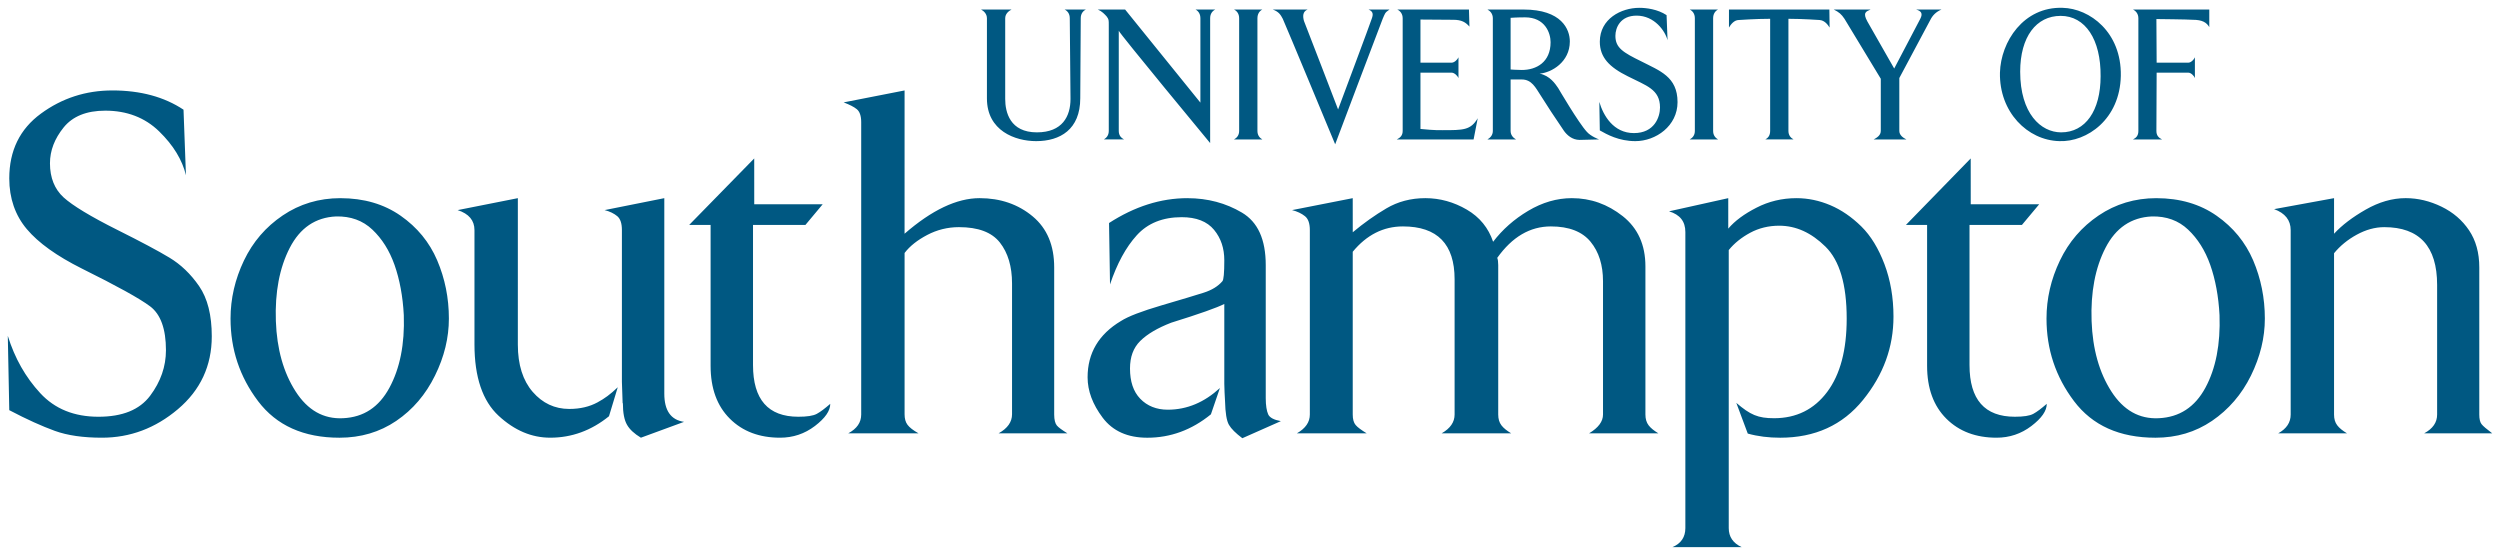
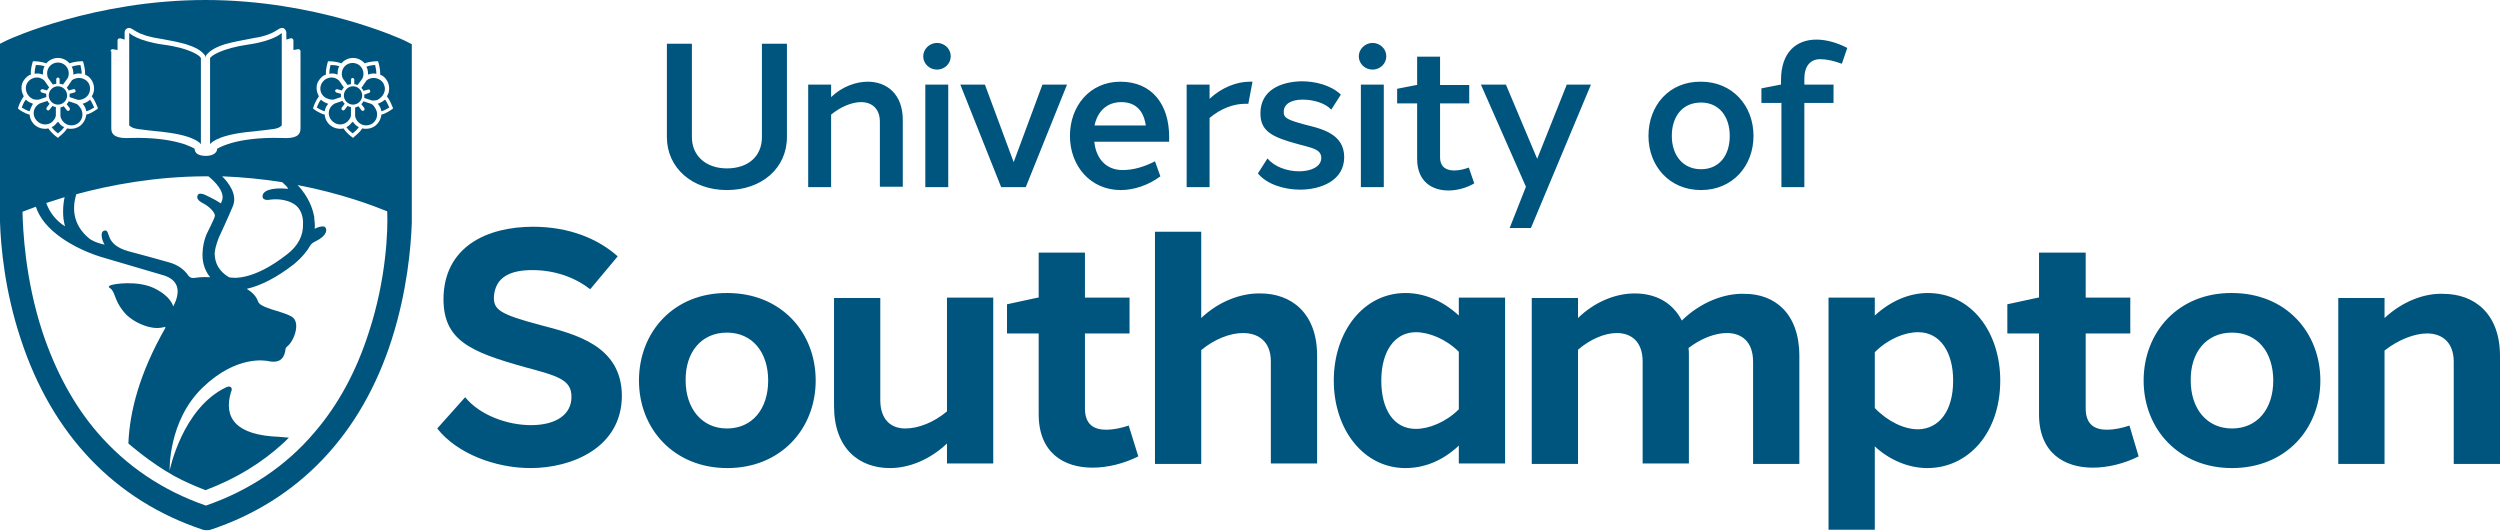
- <svg xmlns="http://www.w3.org/2000/svg" height="71.161" width="320.594">
-   <path d="m315.636 492.072c-2.325 0-5.062 1.407-5.062 4.344 0 2.008 1.217 3.263 3.594 4.438 2.349 1.201 4.125 1.647 4.125 4 0 1.197-.695 3.281-3.344 3.281-2.617 0-3.924-2.235-4.438-4l.062 3.656c.907.513 2.427 1.375 4.562 1.375 2.619 0 5.406-1.941 5.406-5 0-3.28-2.302-4.02-4.625-5.219-2.353-1.152-3.344-1.74-3.344-3.281 0-1.053.636-2.594 2.719-2.594 2.302 0 3.675 1.984 3.969 3.156l-.125-3.219c-1.15-.762-2.597-.938-3.5-.938zm54.281 0c-5-.169-7.924 4.345-8.031 8.312-.107 5.047 3.534 8.686 7.625 8.781 3.524.127 7.768-2.795 7.875-8.375.103-5.588-3.985-8.642-7.469-8.719zm-138.688.219c.365.199.75.561.75 1.125v10.281c0 4.142 3.619 5.469 6.312 5.469 3.063 0 5.656-1.484 5.656-5.5l.062-10.25c0-.564.265-.926.656-1.125h-2.719c.392.199.656.561.656 1.125l.094 10.344c0 2.207-1.031 4.281-4.312 4.281-3.454 0-4.062-2.588-4.062-4.281v-10.344c0-.564.423-.926.812-1.125h-3.906zm14.969 0c.564.247.853.583 1.125.875.292.393.281.444.281 1.156v13.531c0 .536-.258.873-.625 1.094h2.594c-.44-.221-.688-.558-.688-1.094v-12.844c0 .244 11.719 14.406 11.719 14.406v-16c0-.564.265-.926.656-1.125h-2.531c.367.199.625.561.625 1.125v10.812l-9.656-11.938zm17.469 0c.392.199.656.563.656 1.125v14.438c0 .536-.265.873-.656 1.094h3.625c-.367-.221-.625-.558-.625-1.094v-14.438c0-.562.258-.926.625-1.125zm4.969 0c.809.296 1.013.697 1.281 1.188.418.905 6.719 16.094 6.719 16.094s5.704-15.138 6.094-16.094c.292-.637.238-.772.875-1.188h-2.688c.59.247.625.599.406 1.188 0 .097-4.312 11.625-4.312 11.625s-4.328-11.271-4.375-11.344c-.174-.614-.168-1.221.469-1.469zm15.969 0c.393.197.688.561.688 1.125v14.438c0 .586-.31.873-.75 1.094h9.844l.531-2.719c-.905 1.542-1.857 1.531-4.5 1.531-1.154.022-2.306-.106-2.844-.156v-7.219h4c.341 0 .751.393.875.688v-2.656c-.124.298-.534.688-.875.688h-4v-5.531s3.756.031 4.219.031c1.053 0 1.574.313 2.062.875l-.062-2.188h-9.188zm11.562 0c.371.197.688.561.688 1.125v14.438c0 .536-.317.873-.688 1.094h3.656c-.369-.221-.688-.558-.688-1.094v-6.594h1.438c1.272 0 1.767 1.052 2.406 2.031.858 1.371 1.747 2.723 3 4.562.367.511 1.043 1.156 2 1.156l2.5-.062s-1.047-.381-1.562-.969c-1.075-1.152-3.688-5.625-3.688-5.625-.369-.539-1.049-1.572-2.375-1.844 1.521-.124 3.875-1.478 3.875-4.125 0-1.542-1.041-4.094-5.938-4.094zm25.938 0c.393.199.656.563.656 1.125v14.438c0 .536-.263.873-.656 1.094h3.625c-.367-.221-.625-.558-.625-1.094v-14.438c0-.562.258-.926.625-1.125zm5.031 0v2.312c.223-.392.666-.969 1.25-.969 0 0 2.195-.156 4.031-.156v14.375c0 .536-.209.873-.625 1.094h3.625c-.393-.221-.656-.558-.656-1.094v-14.375c1.791 0 4 .156 4 .156.635.049 1.038.577 1.281.969l-.031-2.312h-12.875zm13.438 0c.684.343.982.599 1.375 1.188l4.656 7.688v6.688c0 .586-.515.873-.906 1.094h4.188c-.442-.221-.906-.558-.906-1.094v-6.781l3.969-7.438c.292-.59.728-1.046 1.438-1.344h-3.25c.684.199.874.528.531 1.188l-3.344 6.375-3.438-6.031c-.637-1.154-.156-1.284.406-1.531zm38.375 0c.392.197.688.561.688 1.125v14.438c0 .586-.247.873-.688 1.094h3.719c-.442-.221-.719-.507-.719-1.094l.031-7.469h4.062c.341 0 .726.395.844.688v-2.656c-.118.294-.503.688-.844.688h-4.062l-.031-5.594s4.103.043 4.688.094c1.201 0 1.751.351 2.094.938v-2.25h-9.781zm-9.281.812c3.162 0 5.17 3.024 5.125 7.75 0 4.408-1.94 7.188-5.062 7.188-2.596 0-5.25-2.416-5.25-7.781 0-4.479 2.065-7.156 5.188-7.156zm-68.688.188c2.594 0 3.281 2.035 3.281 3.188 0 2.572-1.825 3.562-3.688 3.562-.637 0-1.438-.062-1.438-.062v-6.625s.74-.062 1.844-.062zm-181.156 9.375c-3.404 0-6.457.991-9.156 2.969-2.699 1.974-4.062 4.738-4.062 8.312 0 2.549.761 4.735 2.25 6.5 1.489 1.765 3.829 3.446 7.062 5.062 4.468 2.216 7.388 3.823 8.75 4.844 1.356 1.019 2.031 2.907 2.031 5.625 0 2.087-.675 4.036-2.031 5.844-1.362 1.806-3.562 2.688-6.625 2.688-3.106 0-5.597-1.001-7.469-3.031-1.873-2.025-3.265-4.47-4.156-7.344l.188 9.531c2.254 1.186 4.205 2.062 5.844 2.656 1.637.592 3.65.875 6.031.875 3.619 0 6.858-1.212 9.75-3.656 2.892-2.445 4.344-5.562 4.344-9.344 0-2.718-.54-4.864-1.625-6.438-1.083-1.57-2.366-2.789-3.812-3.656-1.446-.873-3.648-2.042-6.625-3.531-3.488-1.742-5.787-3.146-6.938-4.188-1.145-1.045-1.75-2.507-1.75-4.375 0-1.654.605-3.17 1.75-4.594 1.15-1.424 2.918-2.156 5.344-2.156 2.763 0 5.078.88 6.906 2.656 1.828 1.78 2.969 3.671 3.438 5.625l-.312-8.406c-2.469-1.641-5.512-2.469-9.125-2.469zm101.594 0-7.812 1.531c.766.296 1.326.575 1.688.875.362.296.562.847.562 1.656v37.5c0 1.017-.549 1.811-1.656 2.406h9c-.68-.384-1.15-.747-1.406-1.094-.255-.337-.375-.789-.375-1.344v-20.688c.682-.894 1.653-1.653 2.906-2.312 1.255-.659 2.614-1 4.062-1 2.465 0 4.203.648 5.25 1.969 1.04 1.323 1.562 3.079 1.562 5.25v16.781c0 .98-.57 1.799-1.719 2.438h8.812c-.68-.425-1.132-.745-1.344-1-.214-.257-.344-.723-.344-1.406v-18.875c0-2.804-.899-4.982-2.75-6.531-1.851-1.549-4.134-2.344-6.812-2.344-2.935 0-6.135 1.532-9.625 4.562zm-19.281 8.719-8.344 8.531h2.75v18.062c0 2.89.822 5.142 2.469 6.781 1.641 1.637 3.8 2.438 6.438 2.438 1.66 0 3.15-.498 4.469-1.5 1.317-1.008 1.969-1.945 1.969-2.844-.684.596-1.249 1.025-1.719 1.281-.466.259-1.27.375-2.375.375-3.87 0-5.812-2.206-5.812-6.625v-17.969h6.719l2.219-2.656h-8.781zm156 0-8.312 8.531h2.719v18.062c0 2.89.826 5.142 2.469 6.781 1.645 1.637 3.8 2.438 6.438 2.438 1.658 0 3.152-.498 4.469-1.5 1.321-1.008 1.969-1.945 1.969-2.844-.682.596-1.249 1.025-1.719 1.281-.468.259-1.27.375-2.375.375-3.87 0-5.812-2.206-5.812-6.625v-17.969h6.719l2.219-2.656h-8.781zm-209.062 5.094c-2.767 0-5.237.754-7.406 2.219-2.169 1.467-3.819 3.38-4.969 5.781-1.146 2.403-1.719 4.886-1.719 7.438 0 3.949 1.175 7.473 3.531 10.594 2.362 3.123 5.844 4.688 10.438 4.688 2.72 0 5.157-.714 7.281-2.156 2.13-1.448 3.777-3.387 4.969-5.812 1.193-2.418 1.781-4.851 1.781-7.312 0-2.638-.503-5.131-1.5-7.469-1.002-2.336-2.561-4.231-4.688-5.719-2.13-1.487-4.701-2.25-7.719-2.25zm22.75 0-7.719 1.531c1.444.468 2.156 1.328 2.156 2.562v14.656c0 4.209 1.046 7.264 3.094 9.156 2.047 1.892 4.244 2.812 6.625 2.812 2.746 0 5.261-.912 7.531-2.75l1.125-3.719c-.961.92-1.668 1.435-2.594 1.938-1.019.553-2.222.844-3.625.844-1.873 0-3.432-.741-4.688-2.188-1.255-1.446-1.906-3.466-1.906-6.062zm18.781 0-7.656 1.531c.68.17 1.22.444 1.625.781.403.341.594.931.594 1.781v19.469l.094 2.75c.007-.011.018-.022.031-.031 0 1.272.187 2.191.531 2.781.339.598.931 1.147 1.781 1.656l5.531-2.031c-1.701-.251-2.531-1.458-2.531-3.625v-25.062zm67.094 0c-3.445 0-6.79 1.074-10.062 3.188l.125 7.875c.895-2.664 2.034-4.769 3.438-6.312 1.403-1.544 3.328-2.312 5.75-2.312 1.871 0 3.261.54 4.156 1.625.892 1.085 1.312 2.378 1.312 3.906 0 1.615-.08 2.517-.25 2.688-.554.641-1.342 1.132-2.406 1.469-1.064.339-2.877.883-5.406 1.625-2.531.746-4.255 1.404-5.188 2-2.849 1.699-4.281 4.113-4.281 7.219 0 1.742.641 3.464 1.938 5.188 1.296 1.718 3.209 2.562 5.719 2.562 2.963 0 5.682-.984 8.156-3l1.156-3.375c-1.988 1.826-4.202 2.781-6.688 2.781-1.444 0-2.638-.477-3.531-1.406-.894-.925-1.312-2.228-1.312-3.875 0-1.478.419-2.645 1.312-3.531.894-.886 2.223-1.668 3.969-2.344 3.655-1.135 5.921-1.944 6.812-2.406v10.25c-.017.017.081 2.232.094 2.219.039 1.508.2 2.512.5 3.031.298.515.865 1.072 1.719 1.719l4.938-2.188c-.892-.17-1.434-.45-1.625-.875-.189-.423-.312-1.13-.312-2.062v-17.062c0-3.31-1.013-5.54-3.062-6.75-2.049-1.212-4.374-1.844-6.969-1.844zm21.188 0-7.781 1.531c.678.17 1.233.442 1.656.781.423.341.625.931.625 1.781v23.656c0 .974-.551 1.771-1.656 2.406h8.938c-.682-.421-1.151-.761-1.406-1.062-.253-.296-.375-.746-.375-1.344v-20.875c1.785-2.165 3.927-3.25 6.438-3.25 4.423 0 6.625 2.274 6.625 6.781v17.344c0 .974-.549 1.771-1.656 2.406h8.906c-.554-.337-.975-.666-1.25-1.031-.275-.363-.406-.821-.406-1.375v-19.156c0-.425-.043-.726-.125-.938 1.914-2.681 4.194-4.031 6.875-4.031 2.338 0 4.028.671 5.094 1.969 1.062 1.296 1.594 2.979 1.594 5.062v17.094c0 .892-.592 1.689-1.781 2.406h8.875c-.554-.337-.973-.666-1.25-1.031-.274-.36-.406-.819-.406-1.375v-19c0-2.767-.973-4.905-2.906-6.438-1.933-1.529-4.104-2.312-6.531-2.312-1.913 0-3.786.548-5.594 1.625-1.81 1.075-3.309 2.41-4.5 3.969-.598-1.772-1.715-3.158-3.375-4.125-1.663-.97-3.443-1.469-5.312-1.469-1.871 0-3.531.447-5 1.312-1.463.862-2.909 1.886-4.312 3.062zm48.156 0-7.594 1.688c1.403.423 2.094 1.296 2.094 2.656v37.969c0 1.148-.549 1.971-1.656 2.438h8.875c-1.109-.515-1.656-1.33-1.656-2.438v-35.656c.723-.89 1.645-1.623 2.75-2.219 1.103-.596 2.357-.906 3.719-.906 2.167 0 4.13.906 5.938 2.688 1.81 1.781 2.719 4.852 2.719 9.219 0 4.029-.82 7.158-2.5 9.406s-3.963 3.375-6.812 3.375c-2.083 0-3.047-.436-4.844-1.969l1.469 3.938c1.298.363 2.688.531 4.156.531 4.466 0 8.01-1.614 10.625-4.844 2.617-3.228 3.906-6.776 3.906-10.688 0-2.463-.394-4.699-1.156-6.719-.766-2.017-1.738-3.632-2.969-4.844-1.234-1.212-2.566-2.125-3.969-2.719-1.403-.596-2.856-.906-4.344-.906-1.871 0-3.574.421-5.125 1.219-1.555.794-2.775 1.682-3.625 2.688zm54.906 0c-2.765 0-5.237.754-7.406 2.219-2.169 1.467-3.819 3.38-4.969 5.781-1.15 2.403-1.719 4.886-1.719 7.438 0 3.949 1.171 7.473 3.531 10.594 2.36 3.123 5.842 4.688 10.438 4.688 2.72 0 5.122-.714 7.25-2.156 2.124-1.448 3.807-3.387 5-5.812 1.188-2.418 1.781-4.851 1.781-7.312 0-2.638-.505-5.131-1.5-7.469-1.006-2.336-2.563-4.231-4.688-5.719-2.124-1.487-4.703-2.25-7.719-2.25zm22.781 0-7.688 1.406c1.407.513 2.125 1.414 2.125 2.688v23.656c0 1.019-.528 1.814-1.594 2.406h8.812c-.558-.337-.978-.666-1.25-1.031-.279-.363-.406-.821-.406-1.375v-20.688c.768-.937 1.737-1.736 2.906-2.375 1.169-.639 2.342-.969 3.531-.969 4.509 0 6.781 2.466 6.781 7.406v16.625c0 1.019-.553 1.812-1.656 2.406h8.719c-.719-.549-1.184-.933-1.375-1.188-.191-.257-.281-.662-.281-1.219v-18.875c0-1.869-.441-3.456-1.312-4.75-.873-1.3-2.046-2.31-3.531-3.031-1.491-.723-3.022-1.094-4.594-1.094-1.746 0-3.443.51-5.125 1.469-1.68.959-3.04 1.985-4.062 3.094zm-256.219 2.344c1.869-.041 3.422.519 4.656 1.688 1.231 1.163 2.182 2.662 2.844 4.531.656 1.866 1.062 4.021 1.188 6.438.127 3.733-.502 6.834-1.844 9.312-1.341 2.484-3.302 3.781-5.938 3.906-2.51.129-4.541-1.019-6.094-3.438-1.553-2.418-2.404-5.425-2.531-9.031-.127-3.688.464-6.811 1.781-9.375 1.321-2.566 3.3-3.908 5.938-4.031zm232.844 0c1.869-.041 3.422.519 4.656 1.688 1.233 1.163 2.182 2.662 2.844 4.531.657 1.866 1.062 4.021 1.188 6.438.129 3.733-.475 6.834-1.812 9.312-1.341 2.484-3.337 3.781-5.969 3.906-2.512.129-4.541-1.019-6.094-3.438-1.551-2.418-2.402-5.425-2.531-9.031-.129-3.688.462-6.811 1.781-9.375 1.315-2.566 3.3-3.908 5.938-4.031z" fill="#005882" transform="translate(-105.4174 -491.0675)" />
+ <svg xmlns="http://www.w3.org/2000/svg" version="1.1" id="layer" x="0px" y="0px" viewBox="0 0 599.8 127.2" xml:space="preserve" width="599.8" height="127.2">
+   <defs id="defs13" />
+   <style type="text/css" id="style2">
+ 	.st0{fill:#00557F;}
+ </style>
+   <path class="st0" d="m 188.8,32.9 c 0,7.4 -6,12.7 -14.4,12.7 -8.3,0 -14.4,-5.3 -14.4,-12.7 V 10.5 h 6 v 22.4 c 0,4.5 3.4,7.5 8.4,7.5 5.1,0 8.4,-2.9 8.4,-7.5 V 10.5 h 6 z m 10.6,-9.6 v -3 h -5.5 v 24.6 h 5.5 V 27.5 c 2.3,-1.9 5,-3 7.2,-3 2.5,0 4.5,1.5 4.5,4.7 v 15.6 h 5.5 v -16 c 0,-6.3 -3.9,-9.2 -8.4,-9.2 -2.9,0 -6.2,1.2 -8.8,3.7 z M 222,44.9 h 5.5 V 20.3 H 222 Z m 6.1,-31.4 c 0,-1.8 -1.5,-3.2 -3.3,-3.2 -1.8,0 -3.3,1.5 -3.3,3.2 0,1.8 1.5,3.2 3.3,3.2 1.8,0 3.3,-1.4 3.3,-3.2 m 27.9,6.8 h -5.9 l -6.9,18.6 -6.9,-18.6 h -5.9 l 9.8,24.6 h 5.9 z m 6.6,9.8 c 0.7,-3.4 3,-5.6 6.4,-5.6 3.6,0 5.4,2.2 5.9,5.6 h -12.3 m 17.9,2.7 c 0,-7.6 -4,-13.2 -11.7,-13.2 -7.3,0 -12.1,5.8 -12.1,13 0,7.2 4.9,13 12.2,13 3.2,0 6.7,-1.2 9.5,-3.3 l -1.3,-3.6 c -2.7,1.4 -5.3,2.1 -7.8,2.1 -3.7,0 -6.2,-2.5 -6.7,-6.4 0,-0.1 0,-0.3 -0.1,-0.4 h 18 c 0,-0.4 0,-0.8 0,-1.2 m 20,-13.2 c -0.2,0 -0.4,0 -0.7,0 -3.1,0 -6.7,1.4 -9.6,4.1 v -3.4 h -5.5 v 24.6 h 5.5 V 28.3 c 2.6,-2.2 5.7,-3.4 8.5,-3.4 0.3,0 0.5,0 0.8,0 l 1,-5.3 m 1.9,7.6 c 0,4.3 2.8,5.7 9.1,7.4 3.3,0.9 5.5,1.2 5.5,3.3 0,2 -2.3,3.2 -5.3,3.2 -2.9,0 -6,-1.1 -7.6,-3.1 l -2.3,3.6 c 2,2.5 6.1,3.9 10.1,3.9 4.9,0 10.6,-2.1 10.6,-7.8 0,-5.6 -5.4,-6.8 -9.4,-7.8 -4.1,-1.1 -5.2,-1.6 -5.1,-3.1 0,-1.9 1.9,-2.9 4.5,-2.9 2.6,0 5.4,0.8 6.9,2.4 l 2.3,-3.6 c -2.4,-2.3 -6.2,-3.2 -9.4,-3.2 -5,0.1 -9.9,2.1 -9.9,7.7 z m 24.1,17.7 H 332 V 20.3 h -5.5 z m 6.1,-31.4 c 0,-1.8 -1.5,-3.2 -3.3,-3.2 -1.8,0 -3.3,1.5 -3.3,3.2 0,1.8 1.5,3.2 3.3,3.2 1.8,0 3.3,-1.4 3.3,-3.2 m 19.8,26.7 c -1.1,0.4 -2.3,0.7 -3.5,0.7 -1.9,0 -3.4,-0.8 -3.4,-3.2 V 24.8 h 7 v -4.4 h -7 V 13.6 H 340 v 6.8 h -0.2 l -4.6,0.9 v 3.5 h 4.8 v 13.3 c 0,5.5 3.6,7.6 7.5,7.6 2.1,0 4.3,-0.6 6.2,-1.7 z m 29.3,-19.9 h -5.8 l -7.1,17.8 -7.5,-17.8 h -6 l 10.8,24.5 -3.9,9.9 h 5.1 z m 19.4,12.3 c 0,-4.7 2.6,-8 7,-8 4.3,0 6.9,3.3 6.9,8 0,4.8 -2.6,8 -6.9,8 -4.3,0 -7,-3.3 -7,-8 m 19.6,0 c 0,-7.2 -5,-13 -12.6,-13 -7.6,-0.1 -12.6,5.7 -12.6,13 0,7.2 5,13 12.6,13 7.6,0 12.6,-5.8 12.6,-13 m 12.2,-13.7 c 0,-3 1.4,-4.7 3.8,-4.7 1.6,0 3.3,0.4 5.2,1.1 l 1.3,-3.8 c -2.5,-1.3 -5.1,-2 -7.4,-2 -4.8,0 -8.5,3 -8.5,9.7 v 1.1 h -0.1 l -4.6,0.9 v 3.5 h 4.8 v 20.2 h 5.5 V 24.7 h 7 v -4.4 h -7 V 18.9 M 148.2,61.5 c -4.8,-4.3 -11.8,-7.1 -20.3,-7.1 -11.1,0 -21.4,4.8 -21.5,17.3 0,9.9 6.3,12.7 19.6,16.4 7.8,2.1 11.2,3 11.1,7.2 0,4 -3.5,6.7 -9.7,6.7 -5.7,0 -12.3,-2.4 -15.8,-6.7 L 104.9,102.8 c 4.7,6 13.9,9.5 22.4,9.5 9.9,0 21.9,-4.9 21.9,-17.4 -0.1,-12 -11.1,-14.7 -19.5,-16.9 -9.8,-2.6 -11.3,-3.7 -11.2,-6.8 C 118.8,66.5 122.4,64.8 127.7,64.8 c 5.8,0 10.6,2 13.9,4.6 L 148.2,61.5 m 16.3,29.8 c -0.1,-6.7 3.7,-11.5 9.9,-11.5 6.1,0 9.9,4.7 9.9,11.5 0,6.8 -3.8,11.5 -9.9,11.5 -6,0 -9.9,-4.8 -9.9,-11.5 m 31.2,0 c 0,-11.6 -8.3,-21 -21.2,-21 -12.8,-0.1 -21.2,9.3 -21.2,21 C 153.3,102.9 161.7,112.3 174.5,112.3 c 12.8,0 21.2,-9.4 21.2,-21 m 42.6,-19.9 h -11.1 v 27.3 C 224.1,101.3 220.4,102.8 217.2,102.8 c -3.6,0 -6,-2.3 -6,-6.8 v -24.5 h -11.1 v 25.9 C 200.1,107.7 206.2,112.3 213.5,112.3 c 4.6,0 9.6,-2 13.7,-5.9 v 4.8 h 11.1 z M 270.8,102.1 c -1.8,0.6 -3.7,1 -5.4,1 -3,0 -5.1,-1.3 -5.1,-5.1 v -18 H 271 v -8.6 H 260.3 V 60.6 H 249.2 V 71.4 H 249 l -7.4,1.6 v 7 h 7.6 v 19.4 C 249.2,108.7 255.3,112.2 262.1,112.2 c 3.7,0 7.6,-1 11,-2.7 z M 288.2,76.3 V 55.6 h -11.1 v 55.7 h 11.1 V 84 c 3.1,-2.6 6.9,-4.1 10,-4.1 3.8,0 6.7,2.1 6.7,6.8 V 111.2 H 316 V 85.3 c 0,-10.3 -6.3,-14.9 -13.6,-14.9 -4.8,-0.1 -10.1,2 -14.2,5.9 z m 61.8,21.9 C 346.9,101.3 342.8,102.9 339.7,102.9 c -5.3,0 -8.3,-4.6 -8.3,-11.6 0,-7 3.2,-11.6 8.3,-11.6 3.1,0 7.2,1.6 10.3,4.7 v 13.8 m 11.1,-26.8 H 350 v 4.3 c -4,-3.7 -8.5,-5.4 -12.8,-5.4 -10.1,0 -17.2,9.3 -17.2,21 C 320,103 327.1,112.3 337.2,112.3 c 4.3,0 8.8,-1.6 12.8,-5.4 v 4.3 h 11.1 z m 42.4,5.5 c -2.3,-4.5 -6.5,-6.5 -11.3,-6.5 -4.6,0 -9.6,2 -13.6,5.9 v -4.8 H 367.5 V 111.3 h 11.1 V 83.9 c 2.9,-2.5 6.4,-4 9.3,-4 3.5,0 6.2,2.1 6.2,6.8 V 111.2 h 11.1 V 85.3 c 0,-0.6 0,-1.3 -0.1,-1.8 3,-2.3 6.4,-3.6 9.2,-3.6 3.6,0 6.3,2.1 6.3,6.9 V 111.3 h 11.1 V 85.4 c 0,-10.3 -6,-14.9 -13.1,-14.9 -5,-0.2 -10.7,2.1 -15.1,6.4 z m 65.1,14.4 c 0,7.5 -3.5,11.6 -8.4,11.7 -3.3,0 -7.2,-1.8 -10.4,-5.1 v -13.4 c 3.2,-3.2 7.2,-4.8 10.4,-4.8 5.3,0 8.4,4.8 8.4,11.6 m -18.8,-15.6 v -4.3 H 438.7 V 127.1 h 11.1 v -20 c 3.8,3.5 8.4,5.2 12.6,5.2 9.8,0 17.5,-8.4 17.5,-21 0,-11.7 -7,-21 -17.4,-21 -4.4,0 -8.9,1.9 -12.7,5.4 z M 510.9,102.1 c -1.8,0.6 -3.7,1 -5.4,1 -3,0 -5.1,-1.3 -5.1,-5.1 v -18 h 10.7 v -8.6 H 500.4 V 60.6 H 489.2 V 71.4 H 489 l -7.4,1.6 v 7 h 7.6 v 19.4 C 489.2,108.7 495.3,112.2 502.1,112.2 c 3.7,0 7.6,-1 11,-2.7 z m 14.7,-10.8 c -0.1,-6.7 3.7,-11.5 9.9,-11.5 6.1,0 9.9,4.7 9.9,11.5 0,6.8 -3.8,11.5 -9.9,11.5 -6.1,0 -9.9,-4.8 -9.9,-11.5 m 31.1,0 c 0,-11.6 -8.3,-21 -21.2,-21 -12.8,-0.1 -21.2,9.3 -21.2,21 C 514.3,102.9 522.7,112.3 535.5,112.3 c 12.9,0 21.2,-9.4 21.2,-21 m 15.4,-15 v -4.8 H 561 V 111.3 h 11.1 V 84.1 c 3.3,-2.6 7.2,-4.1 10.2,-4.1 3.6,0 6.4,2.1 6.4,6.8 V 111.3 h 11.1 V 85.4 c 0,-10.3 -6.3,-14.9 -13.6,-14.9 -4.5,-0.2 -9.8,1.8 -14.1,5.8 z" id="path4" />
+   <path class="st0" d="m 94.1,26.2 c -0.1,0 -1.3,1 -2.6,1.3 -0.1,1 -0.6,2 -1.5,2.7 -0.7,0.5 -1.4,0.7 -2.2,0.7 -0.3,0 -0.6,0 -0.9,-0.1 -0.7,1.2 -2,2 -2,2.1 l -0.2,0.2 -0.2,-0.2 c -0.1,0 -1.3,-0.9 -2.1,-2.1 -0.3,0.1 -0.6,0.1 -0.8,0.1 -0.7,0 -1.5,-0.2 -2.2,-0.7 -0.9,-0.7 -1.4,-1.6 -1.5,-2.7 -1.3,-0.3 -2.6,-1.3 -2.6,-1.3 l -0.2,-0.2 0.1,-0.3 c 0,-0.1 0.5,-1.5 1.3,-2.6 -0.5,-0.9 -0.7,-2 -0.4,-3 0.3,-0.9 1,-1.7 1.8,-2.1 0.1,0 0.2,-0.1 0.3,-0.1 -0.1,-1.4 0.4,-2.8 0.4,-2.9 l 0.1,-0.3 h 0.3 c 0.1,0 1.6,0 2.9,0.5 0.7,-0.8 1.7,-1.3 2.8,-1.3 1.1,0 2.1,0.5 2.8,1.3 1.3,-0.5 2.8,-0.5 2.9,-0.5 h 0.3 l 0.1,0.3 c 0,0.1 0.5,1.5 0.4,2.9 0.1,0 0.2,0.1 0.2,0.1 0.9,0.4 1.5,1.2 1.8,2.1 0.3,1.1 0.2,2.2 -0.4,3 0.9,1.1 1.3,2.5 1.4,2.6 l 0.1,0.3 z m -5.6,53.5 c -3,9.4 -7.4,17.5 -13.1,24.1 C 68.6,111.8 59.8,117.7 49.4,121.3 39,117.7 30.3,111.8 23.4,103.8 17.7,97.2 13.3,89 10.2,79.7 6,66.9 5.5,55.1 5.4,50.8 c 0.8,-0.3 1.9,-0.7 3.2,-1.2 0.9,2.7 2.9,5.2 6.2,7.5 4.4,3.1 9.1,4.4 9.3,4.5 0,0 9.6,2.8 15.3,4.5 3.6,1.2 3.5,3.8 2.9,5.7 0,0.1 -0.1,0.2 -0.1,0.3 -0.1,0.2 -0.2,0.5 -0.3,0.7 0,0 0,0 0,0 -0.1,0.2 -0.2,0.5 -0.3,0.7 -0.2,-0.2 -0.5,-2.3 -4.5,-4.3 -4,-2 -10,-1.1 -10.7,-0.7 -0.3,0.2 -0.4,0.3 -0.1,0.6 0.2,0.1 0.4,0.2 0.5,0.4 0.9,1 0.8,3.2 3.6,6.1 0.9,0.8 1.8,1.4 2.8,1.9 4,1.9 5.8,1 6.5,0.9 0,0.1 -0.1,0.3 -0.1,0.4 -6.1,10.7 -8.5,19.9 -8.8,27.6 l 1.2,1 c 2.4,2 4.9,3.8 7.6,5.5 v 0 l 2.2,1.3 c 2.4,1.3 4.9,2.4 7.5,3.4 7.2,-2.7 13.5,-6.5 18.9,-11.5 0,0 0.7,-0.7 1.1,-1.1 -0.8,-0.1 -1.6,-0.1 -2.4,-0.2 -10.3,-0.4 -13.3,-4.5 -11.5,-10.7 0.1,-0.2 0.4,-0.8 0,-1.2 -0.3,-0.3 -0.9,-0.1 -1.1,0 -10.6,5 -13.6,20 -13.6,20 0,0 -0.4,-11.9 7.9,-19.9 8.3,-8 15.3,-6.4 15.6,-6.4 3.4,0.8 4.1,-1.2 4.3,-2.8 0,-0.2 0.1,-0.4 0.3,-0.6 1.6,-1.1 3.3,-5.4 1.5,-7 -0.9,-0.8 -4.3,-1.7 -5.2,-2 -0.8,-0.3 -1.5,-0.5 -2.2,-0.9 -0.4,-0.2 -0.8,-0.5 -1,-1 -0.6,-1.8 -2.3,-2.7 -2.7,-3 3.5,-0.8 7.3,-2.8 11.3,-5.9 1.2,-1 2.2,-2 3,-3.1 0.8,-0.9 0.8,-1.8 2.2,-2.4 2.9,-1.4 2.8,-2.9 2.3,-3.4 -0.5,-0.5 -2.3,0.2 -2.5,0.4 0.1,-0.8 0,-1.7 -0.1,-2.5 0,0 0,-0.1 0,-0.1 0,-0.1 0,-0.1 0,-0.2 0,-0.1 0,-0.2 -0.1,-0.4 0,0 0,-0.1 0,-0.1 -0.6,-2.9 -2.2,-5.4 -3.9,-7.2 10.5,2 18.3,5 21.5,6.3 0.2,4.5 -0.2,16.2 -4.4,29 M 15.6,54.3 C 13.5,53 11.9,51 11.1,48.7 c 1.3,-0.4 2.8,-0.9 4.4,-1.4 0,0 0,0 0,0 -0.4,1.9 -0.6,4.6 0.1,7 M 4.5,26.2 4.3,26 4.4,25.7 C 4.4,25.6 4.9,24.2 5.7,23.1 5.2,22.2 5,21.1 5.3,20.1 5.6,19.2 6.3,18.4 7.1,18 7.2,18 7.3,17.9 7.4,17.9 7.3,16.5 7.8,15.1 7.8,15 l 0.1,-0.3 h 0.3 c 0.1,0 1.6,0 2.9,0.5 0.7,-0.8 1.7,-1.3 2.8,-1.3 1.1,0 2.1,0.5 2.8,1.3 1.3,-0.5 2.8,-0.5 2.9,-0.5 h 0.3 L 20,15 c 0,0.1 0.5,1.5 0.4,2.9 0.1,0 0.2,0.1 0.2,0.1 0.9,0.4 1.5,1.2 1.8,2.1 0.3,1.1 0.2,2.2 -0.4,3 0.9,1.1 1.3,2.5 1.4,2.6 l 0.1,0.3 -0.2,0.2 c -0.1,0 -1.3,1 -2.6,1.3 -0.1,1 -0.6,2 -1.5,2.7 -0.7,0.5 -1.4,0.7 -2.2,0.7 -0.3,0 -0.6,0 -0.9,-0.1 -0.7,1.2 -2,2 -2,2.1 l -0.2,0.2 -0.2,-0.2 c -0.1,0 -1.3,-0.9 -2.1,-2.1 -0.3,0.1 -0.6,0.1 -0.8,0.1 -0.7,0 -1.5,-0.2 -2.2,-0.7 C 7.7,29.5 7.2,28.6 7.1,27.5 5.8,27.2 4.6,26.3 4.5,26.2 m 48,30.8 v 0 c 0.1,-0.2 2.1,-4.5 3.4,-7.6 1.1,-2.8 -1.1,-5.6 -2.6,-7.1 5.1,0.2 9.9,0.7 14.4,1.4 0.6,0.6 1.3,1.1 1.4,1.6 -4.1,-0.4 -6.3,0.5 -6.1,2 0.1,0.6 1,0.8 1.8,0.6 0.7,-0.1 3.8,-0.4 6.1,1.3 1,0.8 1.7,2.1 1.8,3.9 0,0 0,0.1 0,0.1 0,0.2 0,0.3 0,0.5 0.1,2.8 -1.2,5.3 -3.8,7.3 -8.4,6.6 -13.3,5.7 -14,5.5 -2.3,-1.4 -3.4,-3.3 -3.4,-5.8 0.2,-1.9 1,-3.6 1,-3.7 m -4.1,-8.4 c 0.7,0.3 2.6,1.5 3.1,2.8 0.2,0.5 -0.2,1.1 -0.4,1.6 -0.7,1.4 -1.2,2.6 -1.3,2.7 -0.2,0.3 -1.1,2.3 -1.2,4.9 -0.1,1.7 0.2,3.9 1.8,5.9 -0.2,0 -0.3,0 -0.3,0 -1.5,-0.1 -3,0.1 -3.7,0.2 -0.7,0 -1,-0.3 -1.3,-0.7 -0.9,-1.3 -2.4,-2.5 -4.7,-3.1 -2.8,-0.8 -6.5,-1.8 -9.5,-2.6 0,0 0,0 0,0 -5.9,-1.6 -4.3,-5.1 -5.7,-5 -1.4,0.1 -0.7,2.5 -0.1,3.4 -2.4,-0.5 -3.6,-1.4 -3.6,-1.4 -4.3,-3.5 -4.1,-7.7 -3.2,-10.7 8.1,-2.2 19.1,-4.3 31.3,-4.3 0.1,0 0.3,0 0.4,0 1.4,1.1 4.2,3.8 3.2,6 -0.1,0.2 -0.1,0.3 -0.2,0.5 -1.8,-1.2 -3.6,-1.9 -3.9,-2.1 -0.8,-0.3 -1.5,-0.4 -1.7,0.2 -0.3,0.7 0.3,1.3 1,1.7 M 26.5,12.3 c 0,-0.1 0.1,-0.3 0.2,-0.4 0.1,-0.1 0.3,-0.1 0.4,-0.1 L 28.2,12 V 9.7 c 0,-0.2 0.1,-0.3 0.2,-0.4 0.1,-0.1 0.3,-0.1 0.5,-0.1 l 1,0.3 V 7.8 c 0,-0.4 0.2,-0.8 0.6,-1 0.2,-0.1 0.4,-0.1 0.5,-0.1 0.2,0 0.4,0.1 0.6,0.2 0.2,0.1 0.3,0.2 0.5,0.3 0.8,0.5 1.7,1.1 4.3,1.7 0.7,0.2 1.7,0.3 2.7,0.5 1.7,0.3 3.7,0.7 5.5,1.2 2.2,0.7 3.7,1.5 4.5,2.6 0.2,0.2 0.2,0.4 0.2,0.7 0,-0.2 0.1,-0.5 0.2,-0.7 0.9,-1.1 2.3,-1.9 4.5,-2.6 1.8,-0.5 3.8,-0.9 5.5,-1.2 1,-0.2 2,-0.4 2.7,-0.5 2.6,-0.6 3.5,-1.2 4.3,-1.7 0.2,-0.1 0.3,-0.2 0.5,-0.3 0.2,-0.1 0.4,-0.2 0.6,-0.2 0.2,0 0.4,0 0.5,0.1 0.3,0.2 0.6,0.6 0.6,1 v 1.7 l 1,-0.3 c 0.2,-0.1 0.3,0 0.5,0.1 0.1,0.1 0.2,0.2 0.2,0.4 V 12 l 1.1,-0.2 c 0.1,0 0.3,0 0.4,0.1 0.1,0.1 0.2,0.2 0.2,0.4 v 18.5 c 0,1.8 -1.3,2.5 -4.6,2.3 -11.2,-0.3 -15.4,2.6 -15.4,2.6 0,1 -1.1,1.7 -2.7,1.7 -1.7,0 -2.7,-0.6 -2.7,-1.7 0,0 -4.2,-2.9 -15.4,-2.6 -3.3,0.2 -4.6,-0.6 -4.6,-2.3 V 12.3 Z M 97,9.7 C 96.2,9.3 75.8,0 49.3,0 22.8,0 2.4,9.3 1.6,9.7 L 0,10.5 v 42.8 0 C 0.2,59.1 1.1,69.7 5,81.4 12.5,104.3 27.6,120.1 48.7,127.1 c 0.3,0.1 0.6,0.1 0.9,0.1 0.3,0 0.6,0 0.9,-0.1 21.1,-7 36.2,-22.8 43.5,-45.7 3.7,-11.6 4.6,-22.2 4.8,-28 v 0 -0.1 -42.7 z" id="path6" />
+   <path class="st0" d="m 11.6,18.8 c 0,0 -0.3,-0.4 -0.3,-1.2 0,-1.5 1.2,-2.6 2.6,-2.6 1.5,0 2.6,1.2 2.6,2.6 0,0.8 -0.3,1.2 -0.3,1.2 l -1.1,1.5 C 14.9,20.2 14.6,20.1 14.3,20.1 V 19 c 0,-0.2 -0.2,-0.4 -0.4,-0.4 -0.2,0 -0.4,0.2 -0.4,0.4 v 1.1 c -0.3,0 -0.5,0.1 -0.8,0.2 z m 4.9,2.9 1.1,-0.3 c 0.2,-0.1 0.5,0.1 0.5,0.3 0.1,0.2 0,0.5 -0.3,0.5 l -1.1,0.3 c 0,0.1 0,0.3 0,0.4 0,0.1 0,0.3 0,0.4 l 1.8,0.6 c 0,0 0.5,0.2 1.3,-0.1 1.4,-0.5 2.1,-1.9 1.7,-3.3 -0.2,-0.7 -0.7,-1.2 -1.3,-1.5 -0.6,-0.3 -1.3,-0.4 -2,-0.2 -0.8,0.2 -1.1,0.6 -1.1,0.7 L 16,21.1 c 0.2,0.1 0.3,0.3 0.5,0.6 m 1.1,-3.8 c 0.1,0 0.2,-0.1 0.3,-0.1 0.6,-0.2 1.1,-0.2 1.7,-0.1 0,-0.8 -0.2,-1.6 -0.3,-2.1 -0.4,0 -1.3,0.1 -2.1,0.4 0.3,0.5 0.4,1.1 0.4,1.7 0,0 0,0.1 0,0.2 M 10,17.8 c 0.1,0 0.2,0.1 0.3,0.1 0,-0.1 0,-0.2 0,-0.3 0,-0.6 0.1,-1.2 0.4,-1.7 C 9.9,15.6 9.1,15.6 8.6,15.6 8.5,16 8.3,16.9 8.3,17.7 8.9,17.6 9.4,17.6 10,17.8 m -2,6 c 0.7,0.2 1.2,0.1 1.3,0.1 l 1.8,-0.6 c 0,-0.1 0,-0.3 0,-0.4 0,-0.1 0,-0.3 0,-0.4 L 10,22.2 C 9.8,22.1 9.7,21.9 9.7,21.7 9.8,21.5 10,21.4 10.2,21.4 l 1.1,0.3 c 0.1,-0.3 0.3,-0.5 0.5,-0.7 l -1.1,-1.6 c 0,0 -0.3,-0.4 -1.1,-0.7 C 9.3,18.6 9.1,18.6 8.8,18.6 8.4,18.6 8,18.7 7.6,18.9 7,19.2 6.5,19.8 6.3,20.4 5.9,21.8 6.7,23.3 8,23.8 m 4.9,5 c 0.5,-0.6 0.5,-1.1 0.5,-1.2 v -1.9 c -0.3,-0.1 -0.5,-0.1 -0.8,-0.3 l -0.7,0.9 c -0.1,0.1 -0.2,0.2 -0.3,0.2 -0.1,0 -0.2,0 -0.3,-0.1 -0.2,-0.1 -0.2,-0.4 -0.1,-0.6 l 0.7,-0.9 c -0.2,-0.2 -0.4,-0.4 -0.5,-0.7 l -1.8,0.6 c 0,0 -0.5,0.2 -1,0.8 -0.9,1.2 -0.6,2.8 0.6,3.7 1.2,0.9 2.9,0.7 3.7,-0.5 m 35.3,5.8 V 14 c 0,-0.6 -2.8,-2.5 -9.1,-3.3 C 32.8,9.8 31,7.9 31,7.9 v 22.2 c 1.1,0.9 1.3,0.8 8.5,1.6 7.6,0.9 8.7,2.9 8.7,2.9 m 10.9,-2.9 c 7.3,-0.8 7.5,-0.7 8.5,-1.6 V 7.9 c 0,0 -1.8,1.9 -8.1,2.8 -6.3,0.9 -9.1,2.8 -9.1,3.3 v 20.6 c 0,0 1.1,-2 8.7,-2.9 M 7.8,25.1 C 7.9,25 7.9,24.9 8,24.9 c -0.1,0 -0.2,0 -0.3,-0.1 -0.6,-0.2 -1.1,-0.5 -1.5,-0.9 -0.5,0.6 -0.8,1.4 -1,1.9 0.4,0.2 1.1,0.7 1.9,0.9 0.2,-0.6 0.4,-1.1 0.7,-1.6 m 6.3,4.3 C 14,29.3 14,29.2 13.9,29.2 c 0,0.1 -0.1,0.2 -0.2,0.2 -0.4,0.5 -0.8,0.9 -1.3,1.1 0.5,0.7 1.1,1.2 1.5,1.5 0.4,-0.3 1,-0.8 1.5,-1.5 -0.5,-0.2 -1,-0.6 -1.3,-1.1 m 6,-4.6 c -0.1,0 -0.2,0.1 -0.3,0.1 0.1,0.1 0.1,0.1 0.2,0.2 0.4,0.5 0.6,1 0.7,1.6 0.8,-0.2 1.5,-0.7 1.9,-0.9 -0.2,-0.4 -0.5,-1.2 -1,-1.9 -0.4,0.4 -0.9,0.7 -1.5,0.9 m -1.8,0.1 c -0.1,0 -0.1,0 0,0 L 16.5,24.3 C 16.4,24.5 16.2,24.8 16,25 l 0.7,0.9 c 0.1,0.2 0.1,0.5 -0.1,0.6 -0.1,0.1 -0.2,0.1 -0.3,0.1 -0.1,0 -0.3,-0.1 -0.3,-0.2 l -0.7,-0.9 c -0.2,0.1 -0.5,0.2 -0.8,0.3 v 2 c 0,0 0,0.5 0.5,1.2 0.9,1.2 2.5,1.4 3.7,0.6 1.2,-0.9 1.4,-2.5 0.6,-3.7 -0.6,-0.9 -1,-1 -1,-1 m -4.4,0.2 c 1.2,0 2.2,-1 2.2,-2.2 0,-1.2 -1,-2.2 -2.2,-2.2 -1.2,0 -2.2,1 -2.2,2.2 0,1.2 1,2.2 2.2,2.2 m 75.1,-0.2 c 0,0 0,0 0,0 l -1.8,-0.6 c -0.1,0.2 -0.3,0.5 -0.5,0.7 l 0.7,0.9 c 0.1,0.2 0.1,0.5 -0.1,0.6 -0.1,0.1 -0.2,0.1 -0.3,0.1 -0.1,0 -0.3,-0.1 -0.3,-0.2 l -0.7,-0.9 c -0.2,0.1 -0.5,0.2 -0.8,0.3 v 2 c 0,0 0,0.5 0.5,1.2 0.9,1.2 2.5,1.4 3.7,0.6 1.2,-0.9 1.4,-2.5 0.6,-3.7 -0.5,-0.9 -1,-1 -1,-1 m 3.2,-4.4 c -0.2,-0.7 -0.7,-1.2 -1.3,-1.5 -0.6,-0.3 -1.3,-0.4 -2,-0.2 -0.7,0.2 -1.1,0.6 -1.1,0.7 l -1.1,1.6 c 0.2,0.2 0.4,0.4 0.5,0.7 l 1.1,-0.3 c 0.2,-0.1 0.5,0 0.5,0.3 0.1,0.2 -0.1,0.5 -0.3,0.5 l -1.1,0.4 c 0,0.1 0,0.3 0,0.4 0,0.1 0,0.3 0,0.4 l 1.8,0.6 c 0,0 0.5,0.1 1.3,-0.1 1.4,-0.7 2.2,-2.2 1.7,-3.5 m -7.4,8.9 c -0.1,-0.1 -0.1,-0.2 -0.2,-0.2 0,0.1 -0.1,0.2 -0.2,0.2 -0.4,0.5 -0.8,0.9 -1.3,1.1 0.5,0.7 1.1,1.2 1.5,1.5 0.4,-0.3 1,-0.8 1.5,-1.5 -0.5,-0.2 -0.9,-0.6 -1.3,-1.1 m 6.1,-4.6 c -0.1,0 -0.2,0.1 -0.3,0.1 0.1,0.1 0.1,0.1 0.2,0.2 0.4,0.5 0.6,1 0.7,1.6 0.8,-0.2 1.5,-0.7 1.9,-0.9 -0.2,-0.4 -0.5,-1.2 -1,-1.9 -0.5,0.4 -1,0.7 -1.5,0.9 m -7.2,4 c 0.5,-0.6 0.5,-1.1 0.5,-1.2 v -1.9 c -0.3,-0.1 -0.5,-0.1 -0.8,-0.3 l -0.7,0.9 c -0.1,0.1 -0.2,0.2 -0.3,0.2 -0.1,0 -0.2,0 -0.3,-0.1 -0.2,-0.1 -0.2,-0.4 -0.1,-0.6 l 0.7,-0.9 c -0.2,-0.2 -0.4,-0.4 -0.5,-0.7 l -1.8,0.6 c 0,0 -0.5,0.2 -1,0.8 -0.9,1.2 -0.6,2.8 0.6,3.7 1.2,0.9 2.8,0.7 3.7,-0.5 m -1.2,-5.9 c 0,1.2 1,2.2 2.2,2.2 1.2,0 2.2,-1 2.2,-2.2 0,-1.2 -1,-2.2 -2.2,-2.2 -1.2,0 -2.2,1 -2.2,2.2 m -2.5,1 1.8,-0.6 c 0,-0.1 0,-0.3 0,-0.4 0,-0.1 0,-0.3 0,-0.4 l -1.1,-0.3 c -0.2,-0.1 -0.3,-0.3 -0.3,-0.5 0.1,-0.2 0.3,-0.3 0.5,-0.3 l 1.1,0.3 c 0.1,-0.2 0.3,-0.5 0.5,-0.7 l -1.1,-1.6 c 0,0 -0.3,-0.4 -1.1,-0.7 -0.3,-0.1 -0.5,-0.1 -0.8,-0.1 -0.4,0 -0.8,0.1 -1.2,0.3 -0.6,0.3 -1.1,0.9 -1.3,1.5 -0.5,1.4 0.3,2.9 1.7,3.3 0.8,0.3 1.3,0.2 1.3,0.2 m 3.4,-3.5 c 0.2,-0.1 0.5,-0.2 0.8,-0.2 v -1.1 c 0,-0.2 0.2,-0.4 0.4,-0.4 0.2,0 0.4,0.2 0.4,0.4 v 1.1 c 0.3,0 0.5,0.1 0.8,0.2 l 1.1,-1.5 c 0,0 0.3,-0.4 0.3,-1.2 0,-1.5 -1.2,-2.6 -2.6,-2.6 -1.5,0 -2.6,1.2 -2.6,2.6 0,0.8 0.3,1.2 0.3,1.2 z m 4.9,-2.5 c 0.1,0 0.2,-0.1 0.3,-0.1 0.6,-0.2 1.1,-0.2 1.7,-0.1 0,-0.8 -0.2,-1.6 -0.3,-2.1 -0.4,0 -1.3,0.1 -2.1,0.4 0.3,0.5 0.4,1.1 0.4,1.7 0,0 0,0.1 0,0.2 m -11.3,6 c -0.5,0.6 -0.8,1.4 -1,1.9 0.4,0.2 1.1,0.7 1.9,0.9 0.1,-0.6 0.3,-1.1 0.7,-1.6 0.1,-0.1 0.1,-0.2 0.2,-0.2 -0.1,0 -0.2,0 -0.3,-0.1 -0.6,-0.2 -1.1,-0.5 -1.5,-0.9 m 3.7,-6.1 c 0.1,0 0.2,0.1 0.3,0.1 0,-0.1 0,-0.2 0,-0.3 0,-0.6 0.1,-1.2 0.4,-1.7 -0.8,-0.3 -1.6,-0.3 -2.1,-0.3 -0.1,0.4 -0.3,1.3 -0.3,2.1 0.6,-0.1 1.2,-0.1 1.7,0.1" id="path8" />
</svg>
